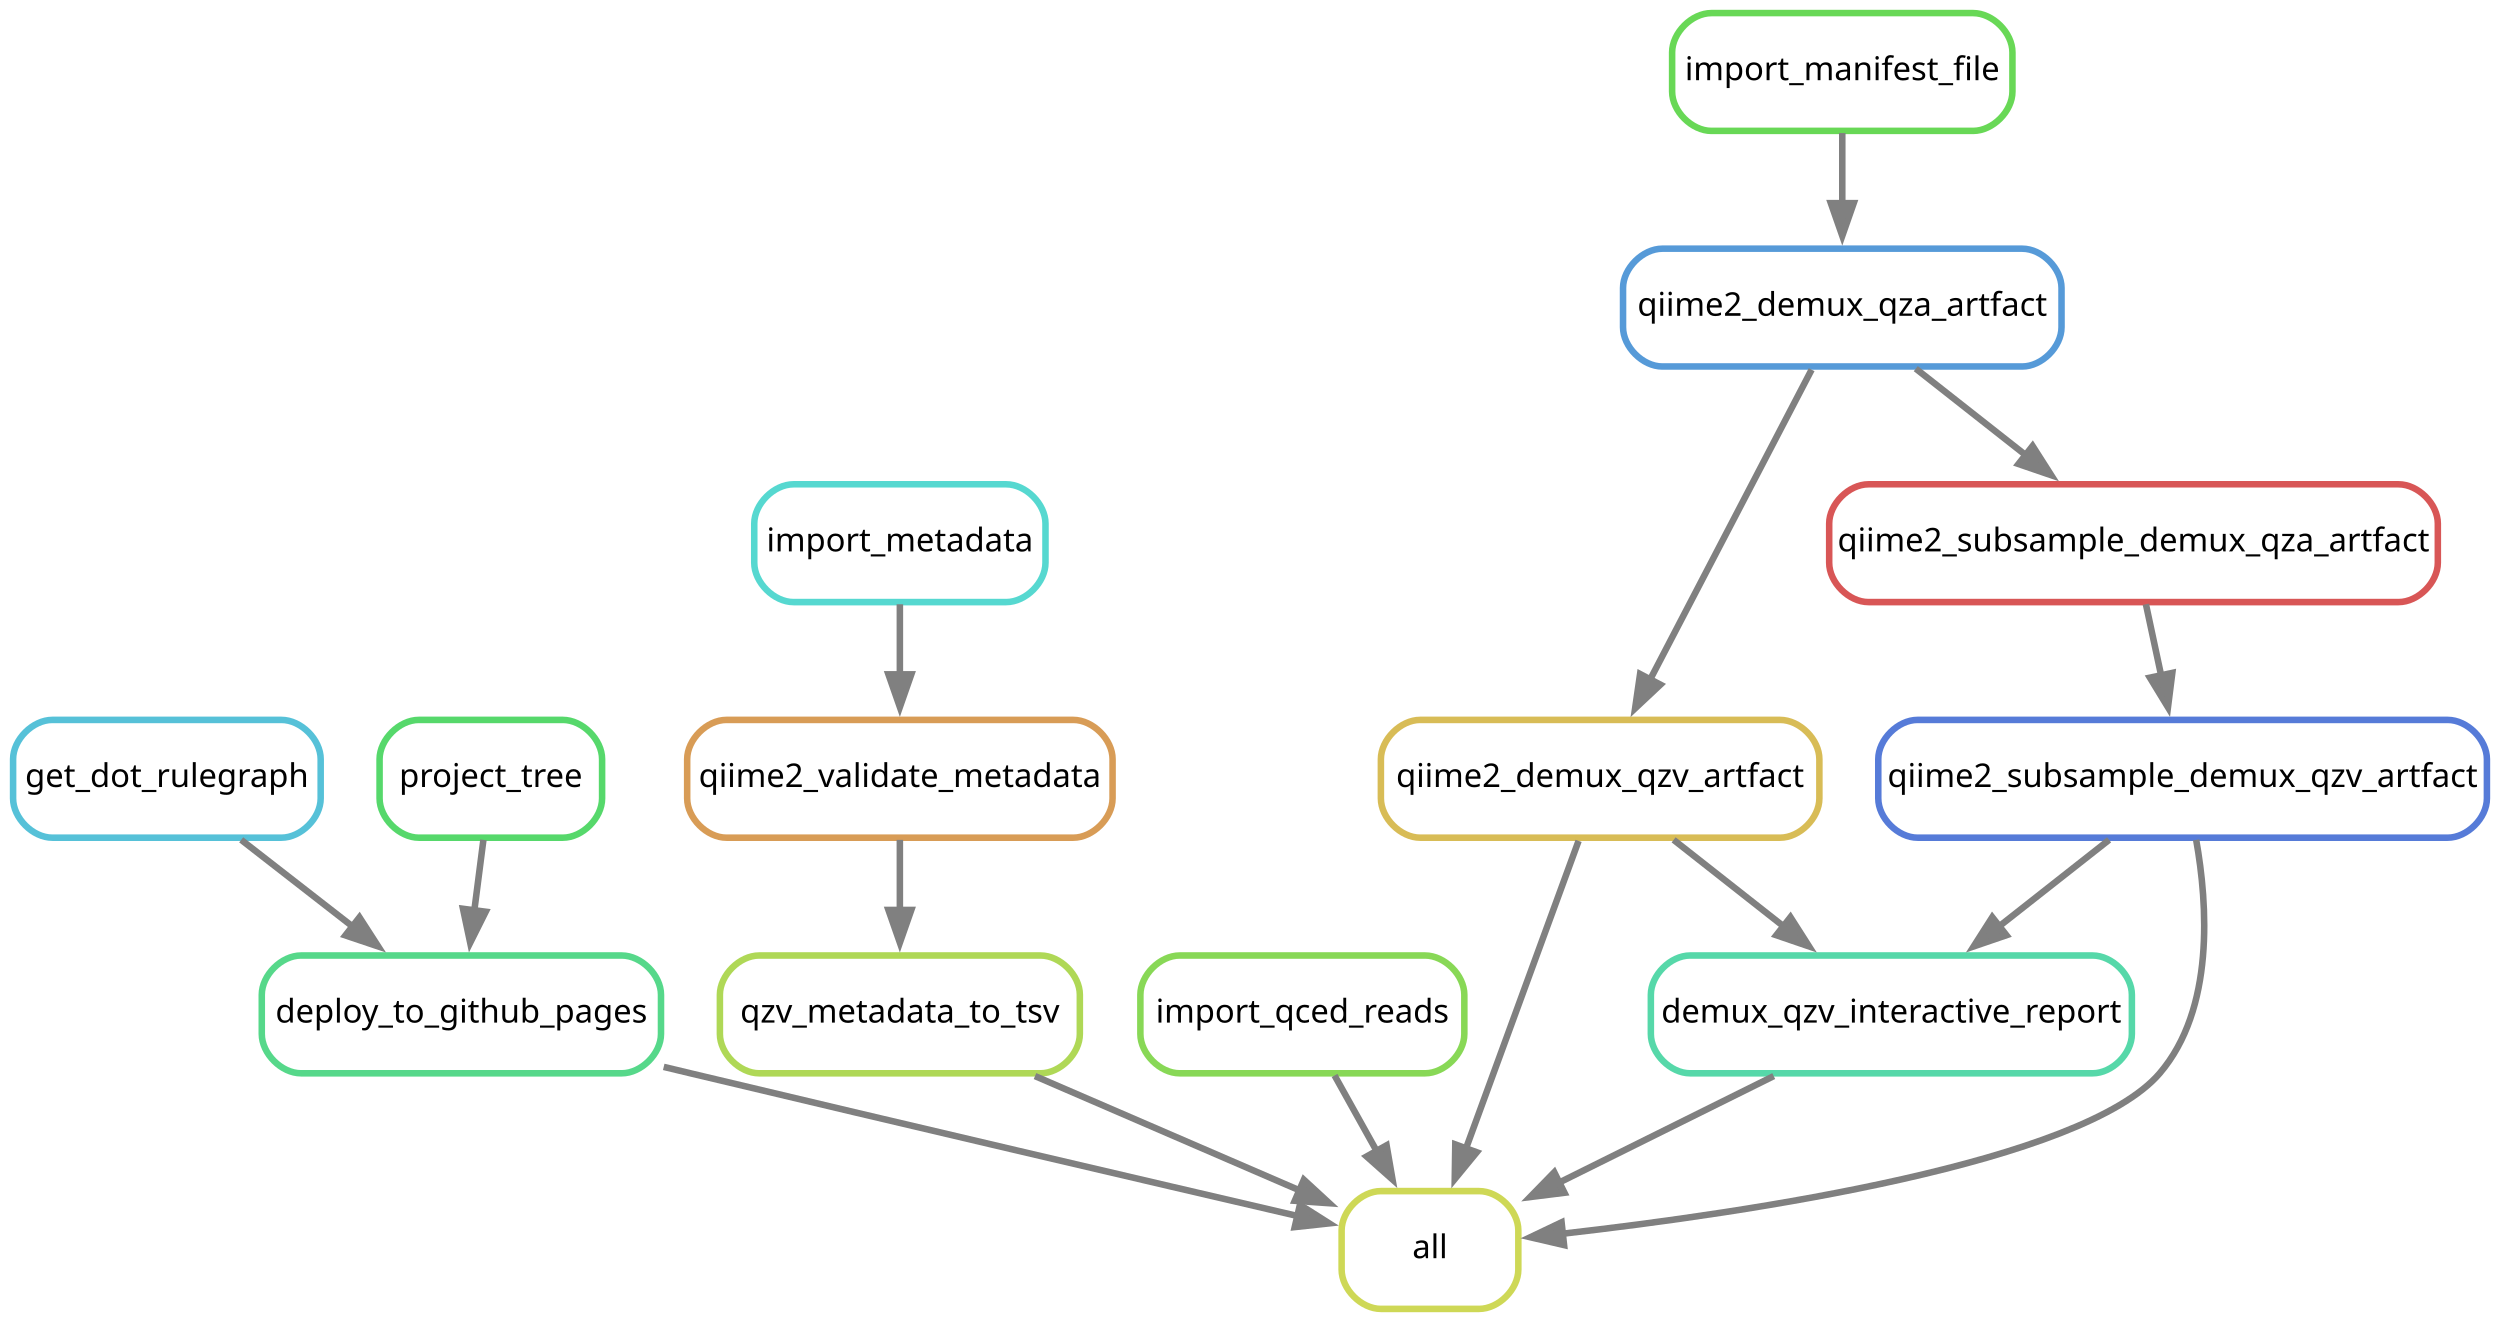
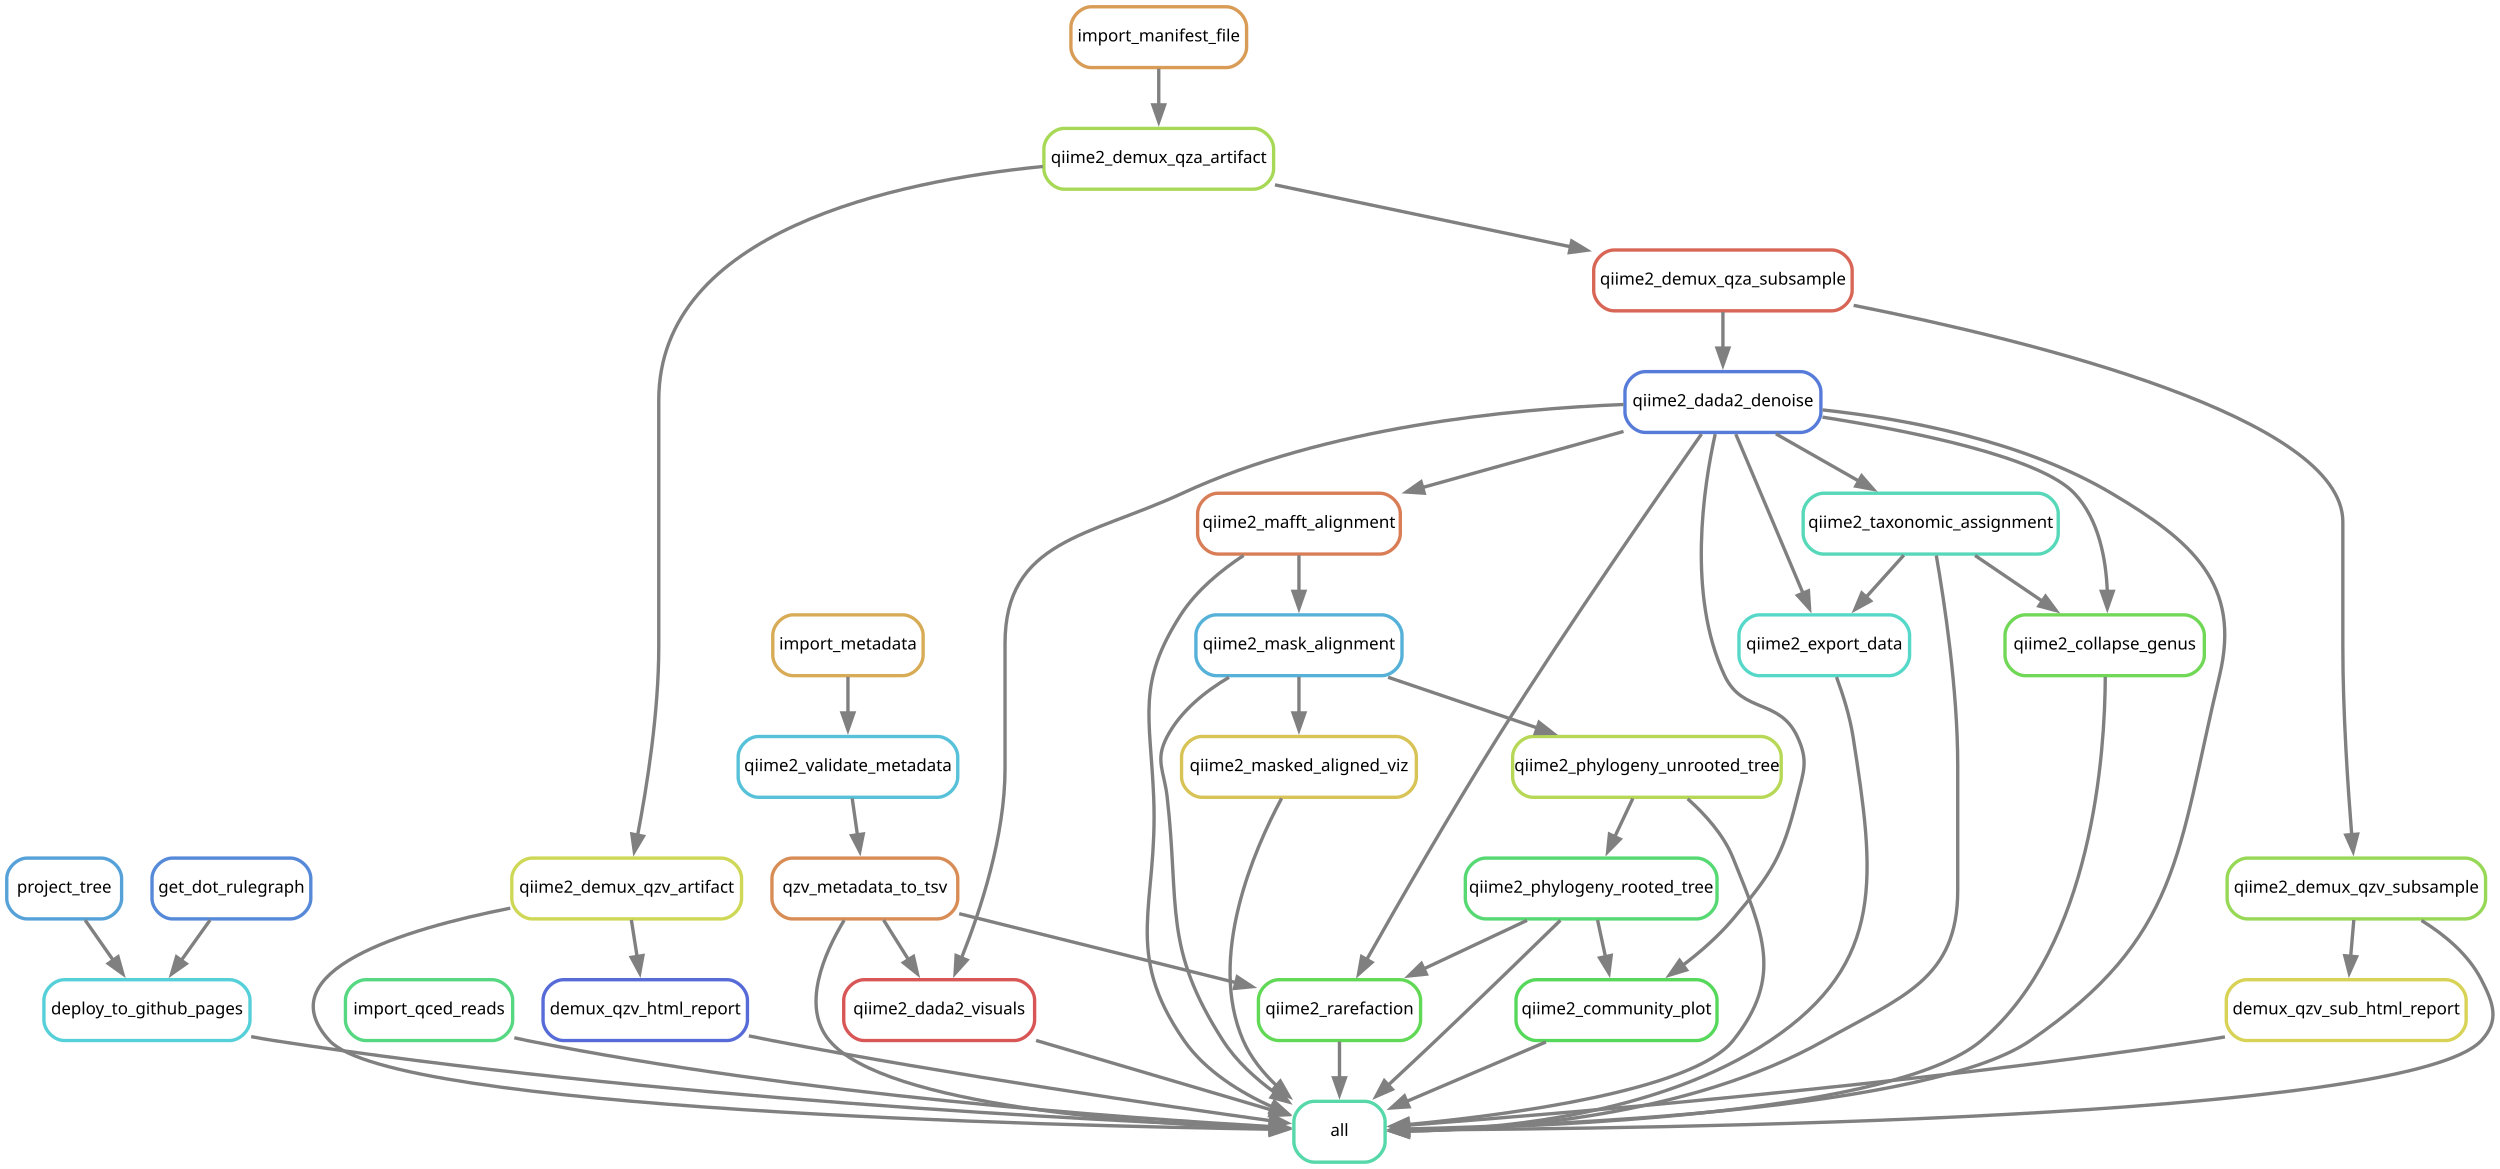
- <svg xmlns="http://www.w3.org/2000/svg" width="764pt" height="404pt" viewBox="0.00 0.00 764.00 404.00">
-   <g id="graph0" class="graph" transform="scale(1 1) rotate(0) translate(4 400)">
-     <polygon fill="white" stroke="none" points="-4,4 -4,-400 760,-400 760,4 -4,4" />
+ <svg xmlns="http://www.w3.org/2000/svg" width="1480pt" height="692pt" viewBox="0.00 0.00 1480.04 692.00">
+   <g id="graph0" class="graph" transform="scale(1 1) rotate(0) translate(4 688)">
+     <polygon fill="white" stroke="none" points="-4,4 -4,-688 1476.04,-688 1476.04,4 -4,4" />
    <g id="node1" class="node">
-       <path fill="none" stroke="#ced856" stroke-width="2" d="M448,-36C448,-36 418,-36 418,-36 412,-36 406,-30 406,-24 406,-24 406,-12 406,-12 406,-6 412,0 418,0 418,0 448,0 448,0 454,0 460,-6 460,-12 460,-12 460,-24 460,-24 460,-30 454,-36 448,-36" />
-       <text text-anchor="middle" x="433" y="-15.5" font-family="sans" font-size="10.00">all</text>
+       <path fill="none" stroke="#56d8a9" stroke-width="2" d="M804,-36C804,-36 774,-36 774,-36 768,-36 762,-30 762,-24 762,-24 762,-12 762,-12 762,-6 768,0 774,0 774,0 804,0 804,0 810,0 816,-6 816,-12 816,-12 816,-24 816,-24 816,-30 810,-36 804,-36" />
+       <text text-anchor="middle" x="789" y="-15.5" font-family="sans" font-size="10.00">all</text>
    </g>
    <g id="node2" class="node">
-       <path fill="none" stroke="#56d88a" stroke-width="2" d="M186,-108C186,-108 88,-108 88,-108 82,-108 76,-102 76,-96 76,-96 76,-84 76,-84 76,-78 82,-72 88,-72 88,-72 186,-72 186,-72 192,-72 198,-78 198,-84 198,-84 198,-96 198,-96 198,-102 192,-108 186,-108" />
-       <text text-anchor="middle" x="137" y="-87.5" font-family="sans" font-size="10.00">deploy_to_github_pages</text>
+       <path fill="none" stroke="#56d0d8" stroke-width="2" d="M132,-108C132,-108 34,-108 34,-108 28,-108 22,-102 22,-96 22,-96 22,-84 22,-84 22,-78 28,-72 34,-72 34,-72 132,-72 132,-72 138,-72 144,-78 144,-84 144,-84 144,-96 144,-96 144,-102 138,-108 132,-108" />
+       <text text-anchor="middle" x="83" y="-87.5" font-family="sans" font-size="10.00">deploy_to_github_pages</text>
+     </g>
+     <g id="edge14" class="edge">
+       <path fill="none" stroke="grey" stroke-width="2" d="M144.67,-74.31C149.17,-73.45 153.65,-72.67 158,-72 379.24,-37.8 647.78,-24.47 748.37,-20.45" />
+       <polygon fill="grey" stroke="grey" stroke-width="2" points="748.28,-23.96 758.13,-20.07 748.01,-16.96 748.28,-23.96" />
+     </g>
+     <g id="node3" class="node">
+       <path fill="none" stroke="#568ad8" stroke-width="2" d="M168,-180C168,-180 98,-180 98,-180 92,-180 86,-174 86,-168 86,-168 86,-156 86,-156 86,-150 92,-144 98,-144 98,-144 168,-144 168,-144 174,-144 180,-150 180,-156 180,-156 180,-168 180,-168 180,-174 174,-180 168,-180" />
+       <text text-anchor="middle" x="133" y="-159.5" font-family="sans" font-size="10.00">get_dot_rulegraph</text>
+     </g>
+     <g id="edge20" class="edge">
+       <path fill="none" stroke="grey" stroke-width="2" d="M120.38,-143.34C115.21,-136.1 109.09,-127.53 103.32,-119.45" />
+       <polygon fill="grey" stroke="grey" stroke-width="2" points="106.21,-117.47 97.55,-111.37 100.51,-121.54 106.21,-117.47" />
+     </g>
+     <g id="node4" class="node">
+       <path fill="none" stroke="#56a2d8" stroke-width="2" d="M56,-180C56,-180 12,-180 12,-180 6,-180 0,-174 0,-168 0,-168 0,-156 0,-156 0,-150 6,-144 12,-144 12,-144 56,-144 56,-144 62,-144 68,-150 68,-156 68,-156 68,-168 68,-168 68,-174 62,-180 56,-180" />
+       <text text-anchor="middle" x="34" y="-159.5" font-family="sans" font-size="10.00">project_tree</text>
+     </g>
+     <g id="edge21" class="edge">
+       <path fill="none" stroke="grey" stroke-width="2" d="M46.36,-143.34C51.43,-136.1 57.43,-127.53 63.08,-119.45" />
+       <polygon fill="grey" stroke="grey" stroke-width="2" points="65.87,-121.58 68.73,-111.38 60.13,-117.57 65.87,-121.58" />
+     </g>
+     <g id="node5" class="node">
+       <path fill="none" stroke="#d88d56" stroke-width="2" d="M551,-180C551,-180 465,-180 465,-180 459,-180 453,-174 453,-168 453,-168 453,-156 453,-156 453,-150 459,-144 465,-144 465,-144 551,-144 551,-144 557,-144 563,-150 563,-156 563,-156 563,-168 563,-168 563,-174 557,-180 551,-180" />
+       <text text-anchor="middle" x="508" y="-159.5" font-family="sans" font-size="10.00">qzv_metadata_to_tsv</text>
    </g>
    <g id="edge3" class="edge">
-       <path fill="none" stroke="grey" stroke-width="2" d="M198.83,-73.96C201.59,-73.29 204.32,-72.64 207,-72 271.93,-56.5 347.46,-38.87 392.68,-28.35" />
-       <polygon fill="grey" stroke="grey" stroke-width="2" points="393.25,-31.81 402.2,-26.14 391.67,-25 393.25,-31.81" />
-     </g>
-     <g id="node3" class="node">
-       <path fill="none" stroke="#56c1d8" stroke-width="2" d="M82,-180C82,-180 12,-180 12,-180 6,-180 0,-174 0,-168 0,-168 0,-156 0,-156 0,-150 6,-144 12,-144 12,-144 82,-144 82,-144 88,-144 94,-150 94,-156 94,-156 94,-168 94,-168 94,-174 88,-180 82,-180" />
-       <text text-anchor="middle" x="47" y="-159.5" font-family="sans" font-size="10.00">get_dot_rulegraph</text>
+       <path fill="none" stroke="grey" stroke-width="2" d="M495.75,-143.22C483.91,-123.61 470.05,-92.18 487,-72 519.87,-32.86 673.38,-22.62 748.03,-19.94" />
+       <polygon fill="grey" stroke="grey" stroke-width="2" points="748.09,-23.44 757.98,-19.62 747.87,-16.45 748.09,-23.44" />
+     </g>
+     <g id="node17" class="node">
+       <path fill="none" stroke="#d85656" stroke-width="2" d="M596.5,-108C596.5,-108 507.5,-108 507.5,-108 501.5,-108 495.5,-102 495.5,-96 495.5,-96 495.5,-84 495.5,-84 495.5,-78 501.5,-72 507.5,-72 507.5,-72 596.5,-72 596.5,-72 602.5,-72 608.5,-78 608.5,-84 608.5,-84 608.5,-96 608.5,-96 608.5,-102 602.5,-108 596.5,-108" />
+       <text text-anchor="middle" x="552" y="-87.5" font-family="sans" font-size="10.00">qiime2_dada2_visuals</text>
+     </g>
+     <g id="edge31" class="edge">
+       <path fill="none" stroke="grey" stroke-width="2" d="M519.1,-143.34C523.6,-136.18 528.91,-127.73 533.94,-119.73" />
+       <polygon fill="grey" stroke="grey" stroke-width="2" points="536.78,-121.79 539.14,-111.46 530.85,-118.07 536.78,-121.79" />
+     </g>
+     <g id="node27" class="node">
+       <path fill="none" stroke="#61d856" stroke-width="2" d="M825,-108C825,-108 753,-108 753,-108 747,-108 741,-102 741,-96 741,-96 741,-84 741,-84 741,-78 747,-72 753,-72 753,-72 825,-72 825,-72 831,-72 837,-78 837,-84 837,-84 837,-96 837,-96 837,-102 831,-108 825,-108" />
+       <text text-anchor="middle" x="789" y="-87.5" font-family="sans" font-size="10.00">qiime2_rarefaction</text>
+     </g>
+     <g id="edge45" class="edge">
+       <path fill="none" stroke="grey" stroke-width="2" d="M563.85,-147.09C611.16,-135.3 678.89,-118.43 727.69,-106.27" />
+       <polygon fill="grey" stroke="grey" stroke-width="2" points="728.49,-109.68 737.35,-103.87 726.8,-102.89 728.49,-109.68" />
+     </g>
+     <g id="node6" class="node">
+       <path fill="none" stroke="#56c1d8" stroke-width="2" d="M551,-252C551,-252 445,-252 445,-252 439,-252 433,-246 433,-240 433,-240 433,-228 433,-228 433,-222 439,-216 445,-216 445,-216 551,-216 551,-216 557,-216 563,-222 563,-228 563,-228 563,-240 563,-240 563,-246 557,-252 551,-252" />
+       <text text-anchor="middle" x="498" y="-231.5" font-family="sans" font-size="10.00">qiime2_validate_metadata</text>
+     </g>
+     <g id="edge22" class="edge">
+       <path fill="none" stroke="grey" stroke-width="2" d="M500.52,-215.34C501.46,-208.75 502.56,-201.08 503.62,-193.67" />
+       <polygon fill="grey" stroke="grey" stroke-width="2" points="507.07,-194.29 505.01,-183.9 500.14,-193.3 507.07,-194.29" />
+     </g>
+     <g id="node7" class="node">
+       <path fill="none" stroke="#d8ac56" stroke-width="2" d="M530.5,-324C530.5,-324 465.5,-324 465.5,-324 459.5,-324 453.5,-318 453.5,-312 453.5,-312 453.5,-300 453.5,-300 453.5,-294 459.5,-288 465.5,-288 465.5,-288 530.5,-288 530.5,-288 536.5,-288 542.5,-294 542.5,-300 542.5,-300 542.5,-312 542.5,-312 542.5,-318 536.5,-324 530.5,-324" />
+       <text text-anchor="middle" x="498" y="-303.5" font-family="sans" font-size="10.00">import_metadata</text>
+     </g>
+     <g id="edge23" class="edge">
+       <path fill="none" stroke="grey" stroke-width="2" d="M498,-287.34C498,-280.75 498,-273.08 498,-265.67" />
+       <polygon fill="grey" stroke="grey" stroke-width="2" points="501.5,-265.93 498,-255.93 494.5,-265.93 501.5,-265.93" />
+     </g>
+     <g id="node8" class="node">
+       <path fill="none" stroke="#56d882" stroke-width="2" d="M287.5,-108C287.5,-108 212.5,-108 212.5,-108 206.5,-108 200.5,-102 200.5,-96 200.5,-96 200.5,-84 200.5,-84 200.5,-78 206.5,-72 212.5,-72 212.5,-72 287.5,-72 287.5,-72 293.5,-72 299.5,-78 299.5,-84 299.5,-84 299.5,-96 299.5,-96 299.5,-102 293.5,-108 287.5,-108" />
+       <text text-anchor="middle" x="250" y="-87.5" font-family="sans" font-size="10.00">import_qced_reads</text>
+     </g>
+     <g id="edge13" class="edge">
+       <path fill="none" stroke="grey" stroke-width="2" d="M300.48,-73.64C303.01,-73.04 305.53,-72.49 308,-72 469.14,-39.77 664.86,-25.85 748.23,-21.08" />
+       <polygon fill="grey" stroke="grey" stroke-width="2" points="748.27,-24.58 758.06,-20.53 747.88,-17.59 748.27,-24.58" />
+     </g>
+     <g id="node9" class="node">
+       <path fill="none" stroke="#ced856" stroke-width="2" d="M423,-180C423,-180 311,-180 311,-180 305,-180 299,-174 299,-168 299,-168 299,-156 299,-156 299,-150 305,-144 311,-144 311,-144 423,-144 423,-144 429,-144 435,-150 435,-156 435,-156 435,-168 435,-168 435,-174 429,-180 423,-180" />
+       <text text-anchor="middle" x="367" y="-159.5" font-family="sans" font-size="10.00">qiime2_demux_qzv_artifact</text>
+     </g>
+     <g id="edge6" class="edge">
+       <path fill="none" stroke="grey" stroke-width="2" d="M298.09,-150.36C233.98,-137.69 153.55,-112.92 191,-72 228.56,-30.97 619.29,-21.51 748.08,-19.5" />
+       <polygon fill="grey" stroke="grey" stroke-width="2" points="748.11,-23 758.06,-19.36 748.01,-16.01 748.11,-23" />
+     </g>
+     <g id="node12" class="node">
+       <path fill="none" stroke="#566bd8" stroke-width="2" d="M426.5,-108C426.5,-108 329.5,-108 329.5,-108 323.5,-108 317.5,-102 317.5,-96 317.5,-96 317.5,-84 317.5,-84 317.5,-78 323.5,-72 329.5,-72 329.5,-72 426.5,-72 426.5,-72 432.5,-72 438.5,-78 438.5,-84 438.5,-84 438.5,-96 438.5,-96 438.5,-102 432.5,-108 426.5,-108" />
+       <text text-anchor="middle" x="378" y="-87.5" font-family="sans" font-size="10.00">demux_qzv_html_report</text>
+     </g>
+     <g id="edge26" class="edge">
+       <path fill="none" stroke="grey" stroke-width="2" d="M369.78,-143.34C370.81,-136.75 372.02,-129.08 373.18,-121.67" />
+       <polygon fill="grey" stroke="grey" stroke-width="2" points="376.62,-122.31 374.72,-111.89 369.71,-121.23 376.62,-122.31" />
+     </g>
+     <g id="node10" class="node">
+       <path fill="none" stroke="#a7d856" stroke-width="2" d="M738,-612C738,-612 626,-612 626,-612 620,-612 614,-606 614,-600 614,-600 614,-588 614,-588 614,-582 620,-576 626,-576 626,-576 738,-576 738,-576 744,-576 750,-582 750,-588 750,-588 750,-600 750,-600 750,-606 744,-612 738,-612" />
+       <text text-anchor="middle" x="682" y="-591.5" font-family="sans" font-size="10.00">qiime2_demux_qza_artifact</text>
+     </g>
+     <g id="edge24" class="edge">
+       <path fill="none" stroke="grey" stroke-width="2" d="M613.35,-589.45C525.91,-580.81 386,-551.31 386,-451 386,-451 386,-451 386,-305 386,-266.31 378.99,-222.21 373.48,-193.56" />
+       <polygon fill="grey" stroke="grey" stroke-width="2" points="376.92,-192.92 371.53,-183.8 370.06,-194.29 376.92,-192.92" />
+     </g>
+     <g id="node14" class="node">
+       <path fill="none" stroke="#d86656" stroke-width="2" d="M1080.5,-540C1080.5,-540 951.5,-540 951.5,-540 945.5,-540 939.5,-534 939.5,-528 939.5,-528 939.5,-516 939.5,-516 939.5,-510 945.5,-504 951.5,-504 951.5,-504 1080.5,-504 1080.5,-504 1086.5,-504 1092.5,-510 1092.5,-516 1092.5,-516 1092.5,-528 1092.5,-528 1092.5,-534 1086.5,-540 1080.5,-540" />
+       <text text-anchor="middle" x="1016" y="-519.5" font-family="sans" font-size="10.00">qiime2_demux_qza_subsample</text>
+     </g>
+     <g id="edge28" class="edge">
+       <path fill="none" stroke="grey" stroke-width="2" d="M750.8,-578.58C801.47,-567.96 870.84,-553.42 925.93,-541.88" />
+       <polygon fill="grey" stroke="grey" stroke-width="2" points="926.49,-545.33 935.56,-539.86 925.06,-538.48 926.49,-545.33" />
+     </g>
+     <g id="node11" class="node">
+       <path fill="none" stroke="#d89c56" stroke-width="2" d="M722,-684C722,-684 642,-684 642,-684 636,-684 630,-678 630,-672 630,-672 630,-660 630,-660 630,-654 636,-648 642,-648 642,-648 722,-648 722,-648 728,-648 734,-654 734,-660 734,-660 734,-672 734,-672 734,-678 728,-684 722,-684" />
+       <text text-anchor="middle" x="682" y="-663.5" font-family="sans" font-size="10.00">import_manifest_file</text>
+     </g>
+     <g id="edge25" class="edge">
+       <path fill="none" stroke="grey" stroke-width="2" d="M682,-647.34C682,-640.75 682,-633.08 682,-625.67" />
+       <polygon fill="grey" stroke="grey" stroke-width="2" points="685.5,-625.93 682,-615.93 678.5,-625.93 685.5,-625.93" />
+     </g>
+     <g id="edge19" class="edge">
+       <path fill="none" stroke="grey" stroke-width="2" d="M439.33,-74.75C443.95,-73.78 448.54,-72.86 453,-72 559.12,-51.63 685.2,-33.3 748.49,-24.5" />
+       <polygon fill="grey" stroke="grey" stroke-width="2" points="748.59,-28.02 758.01,-23.19 747.63,-21.09 748.59,-28.02" />
+     </g>
+     <g id="node13" class="node">
+       <path fill="none" stroke="#97d856" stroke-width="2" d="M1455.5,-180C1455.5,-180 1326.5,-180 1326.5,-180 1320.5,-180 1314.5,-174 1314.5,-168 1314.5,-168 1314.5,-156 1314.5,-156 1314.5,-150 1320.5,-144 1326.5,-144 1326.5,-144 1455.5,-144 1455.5,-144 1461.5,-144 1467.5,-150 1467.5,-156 1467.5,-156 1467.5,-168 1467.5,-168 1467.5,-174 1461.5,-180 1455.5,-180" />
+       <text text-anchor="middle" x="1391" y="-159.5" font-family="sans" font-size="10.00">qiime2_demux_qzv_subsample</text>
    </g>
    <g id="edge8" class="edge">
-       <path fill="none" stroke="grey" stroke-width="2" d="M69.71,-143.34C80.08,-135.27 92.55,-125.57 103.93,-116.72" />
-       <polygon fill="grey" stroke="grey" stroke-width="2" points="105.85,-119.66 111.59,-110.76 101.55,-114.14 105.85,-119.66" />
-     </g>
-     <g id="node4" class="node">
-       <path fill="none" stroke="#56d86b" stroke-width="2" d="M168,-180C168,-180 124,-180 124,-180 118,-180 112,-174 112,-168 112,-168 112,-156 112,-156 112,-150 118,-144 124,-144 124,-144 168,-144 168,-144 174,-144 180,-150 180,-156 180,-156 180,-168 180,-168 180,-174 174,-180 168,-180" />
-       <text text-anchor="middle" x="146" y="-159.5" font-family="sans" font-size="10.00">project_tree</text>
+       <path fill="none" stroke="grey" stroke-width="2" d="M1429.56,-143.08C1443.34,-134.55 1457.34,-122.9 1465,-108 1472.31,-93.77 1475.86,-83.75 1465,-72 1421.78,-25.26 969.02,-19.67 829.62,-19.06" />
+       <polygon fill="grey" stroke="grey" stroke-width="2" points="829.8,-15.56 819.79,-19.02 829.77,-22.56 829.8,-15.56" />
+     </g>
+     <g id="node15" class="node">
+       <path fill="none" stroke="#d8d356" stroke-width="2" d="M1444,-108C1444,-108 1326,-108 1326,-108 1320,-108 1314,-102 1314,-96 1314,-96 1314,-84 1314,-84 1314,-78 1320,-72 1326,-72 1326,-72 1444,-72 1444,-72 1450,-72 1456,-78 1456,-84 1456,-84 1456,-96 1456,-96 1456,-102 1450,-108 1444,-108" />
+       <text text-anchor="middle" x="1385" y="-87.5" font-family="sans" font-size="10.00">demux_qzv_sub_html_report</text>
+     </g>
+     <g id="edge29" class="edge">
+       <path fill="none" stroke="grey" stroke-width="2" d="M1389.49,-143.34C1388.92,-136.75 1388.26,-129.08 1387.63,-121.67" />
+       <polygon fill="grey" stroke="grey" stroke-width="2" points="1391.13,-121.58 1386.79,-111.92 1384.16,-122.18 1391.13,-121.58" />
+     </g>
+     <g id="edge27" class="edge">
+       <path fill="none" stroke="grey" stroke-width="2" d="M1093.38,-507.23C1201.06,-485.84 1383,-440.57 1383,-379 1383,-379 1383,-379 1383,-305 1383,-266.59 1385.95,-222.43 1388.27,-193.69" />
+       <polygon fill="grey" stroke="grey" stroke-width="2" points="1391.74,-194.19 1389.09,-183.93 1384.77,-193.6 1391.74,-194.19" />
+     </g>
+     <g id="node16" class="node">
+       <path fill="none" stroke="#567bd8" stroke-width="2" d="M1062,-468C1062,-468 970,-468 970,-468 964,-468 958,-462 958,-456 958,-456 958,-444 958,-444 958,-438 964,-432 970,-432 970,-432 1062,-432 1062,-432 1068,-432 1074,-438 1074,-444 1074,-444 1074,-456 1074,-456 1074,-462 1068,-468 1062,-468" />
+       <text text-anchor="middle" x="1016" y="-447.5" font-family="sans" font-size="10.00">qiime2_dada2_denoise</text>
+     </g>
+     <g id="edge30" class="edge">
+       <path fill="none" stroke="grey" stroke-width="2" d="M1016,-503.34C1016,-496.75 1016,-489.08 1016,-481.67" />
+       <polygon fill="grey" stroke="grey" stroke-width="2" points="1019.5,-481.93 1016,-471.93 1012.5,-481.93 1019.5,-481.93" />
+     </g>
+     <g id="edge5" class="edge">
+       <path fill="none" stroke="grey" stroke-width="2" d="M1313.2,-74.15C1308.74,-73.38 1304.32,-72.65 1300,-72 1125.89,-45.62 916.39,-28.41 829.65,-21.91" />
+       <polygon fill="grey" stroke="grey" stroke-width="2" points="830.06,-18.43 819.83,-21.18 829.55,-25.41 830.06,-18.43" />
+     </g>
+     <g id="edge18" class="edge">
+       <path fill="none" stroke="grey" stroke-width="2" d="M1074.94,-445.34C1123.72,-440.08 1193.31,-427.25 1246,-396 1293.99,-367.54 1322.97,-342.27 1310,-288 1284.86,-182.82 1287.15,-133.2 1198,-72 1138.77,-31.34 921.1,-21.86 829.76,-19.66" />
+       <polygon fill="grey" stroke="grey" stroke-width="2" points="830.09,-16.17 820.01,-19.45 829.94,-23.16 830.09,-16.17" />
+     </g>
+     <g id="edge32" class="edge">
+       <path fill="none" stroke="grey" stroke-width="2" d="M957.21,-448.54C890.85,-445.96 781.08,-435.39 696,-396 640.49,-370.3 591,-368.18 591,-307 591,-307 591,-307 591,-233 591,-193.09 576.5,-149.06 565.18,-120.77" />
+       <polygon fill="grey" stroke="grey" stroke-width="2" points="568.5,-119.63 561.43,-111.74 562.04,-122.32 568.5,-119.63" />
+     </g>
+     <g id="node18" class="node">
+       <path fill="none" stroke="#d87d56" stroke-width="2" d="M813,-396C813,-396 717,-396 717,-396 711,-396 705,-390 705,-384 705,-384 705,-372 705,-372 705,-366 711,-360 717,-360 717,-360 813,-360 813,-360 819,-360 825,-366 825,-372 825,-372 825,-384 825,-384 825,-390 819,-396 813,-396" />
+       <text text-anchor="middle" x="765" y="-375.5" font-family="sans" font-size="10.00">qiime2_mafft_alignment</text>
+     </g>
+     <g id="edge33" class="edge">
+       <path fill="none" stroke="grey" stroke-width="2" d="M957.15,-432.59C921.61,-422.68 876.03,-409.96 838.18,-399.41" />
+       <polygon fill="grey" stroke="grey" stroke-width="2" points="839.15,-396.05 828.58,-396.73 837.27,-402.79 839.15,-396.05" />
+     </g>
+     <g id="node23" class="node">
+       <path fill="none" stroke="#56d8b9" stroke-width="2" d="M1202.5,-396C1202.5,-396 1075.5,-396 1075.5,-396 1069.5,-396 1063.5,-390 1063.5,-384 1063.5,-384 1063.5,-372 1063.5,-372 1063.5,-366 1069.5,-360 1075.5,-360 1075.5,-360 1202.5,-360 1202.5,-360 1208.5,-360 1214.5,-366 1214.5,-372 1214.5,-372 1214.5,-384 1214.5,-384 1214.5,-390 1208.5,-396 1202.5,-396" />
+       <text text-anchor="middle" x="1139" y="-375.5" font-family="sans" font-size="10.00">qiime2_taxonomic_assignment</text>
+     </g>
+     <g id="edge38" class="edge">
+       <path fill="none" stroke="grey" stroke-width="2" d="M1047.36,-431.15C1062.25,-422.68 1080.27,-412.42 1096.38,-403.25" />
+       <polygon fill="grey" stroke="grey" stroke-width="2" points="1098.11,-406.3 1105.07,-398.31 1094.65,-400.21 1098.11,-406.3" />
+     </g>
+     <g id="node24" class="node">
+       <path fill="none" stroke="#56d8c9" stroke-width="2" d="M1114.5,-324C1114.5,-324 1037.5,-324 1037.5,-324 1031.5,-324 1025.5,-318 1025.5,-312 1025.5,-312 1025.5,-300 1025.5,-300 1025.5,-294 1031.5,-288 1037.5,-288 1037.5,-288 1114.5,-288 1114.5,-288 1120.5,-288 1126.5,-294 1126.5,-300 1126.5,-300 1126.5,-312 1126.5,-312 1126.5,-318 1120.5,-324 1114.5,-324" />
+       <text text-anchor="middle" x="1076" y="-303.5" font-family="sans" font-size="10.00">qiime2_export_data</text>
+     </g>
+     <g id="edge39" class="edge">
+       <path fill="none" stroke="grey" stroke-width="2" d="M1023.6,-431.02C1033.65,-407.22 1051.5,-364.97 1063.54,-336.48" />
+       <polygon fill="grey" stroke="grey" stroke-width="2" points="1066.62,-338.2 1067.28,-327.63 1060.17,-335.48 1066.62,-338.2" />
+     </g>
+     <g id="node25" class="node">
+       <path fill="none" stroke="#56d85b" stroke-width="2" d="M1000.5,-108C1000.5,-108 905.5,-108 905.5,-108 899.5,-108 893.5,-102 893.5,-96 893.5,-96 893.5,-84 893.5,-84 893.5,-78 899.5,-72 905.5,-72 905.5,-72 1000.5,-72 1000.5,-72 1006.5,-72 1012.5,-78 1012.5,-84 1012.5,-84 1012.5,-96 1012.5,-96 1012.5,-102 1006.5,-108 1000.5,-108" />
+       <text text-anchor="middle" x="953" y="-87.5" font-family="sans" font-size="10.00">qiime2_community_plot</text>
+     </g>
+     <g id="edge41" class="edge">
+       <path fill="none" stroke="grey" stroke-width="2" d="M1011.44,-431.02C1004.57,-400.09 994.62,-335.54 1017,-288 1027.62,-265.45 1049.45,-274.58 1060,-252 1066.77,-237.5 1063.85,-231.53 1060,-216 1051.3,-180.88 1045.33,-171.66 1022,-144 1013.45,-133.87 1002.66,-124.46 992.16,-116.46" />
+       <polygon fill="grey" stroke="grey" stroke-width="2" points="994.45,-113.8 984.31,-110.74 990.33,-119.46 994.45,-113.8" />
+     </g>
+     <g id="node26" class="node">
+       <path fill="none" stroke="#70d856" stroke-width="2" d="M1289,-324C1289,-324 1195,-324 1195,-324 1189,-324 1183,-318 1183,-312 1183,-312 1183,-300 1183,-300 1183,-294 1189,-288 1195,-288 1195,-288 1289,-288 1289,-288 1295,-288 1301,-294 1301,-300 1301,-300 1301,-312 1301,-312 1301,-318 1295,-324 1289,-324" />
+       <text text-anchor="middle" x="1242" y="-303.5" font-family="sans" font-size="10.00">qiime2_collapse_genus</text>
+     </g>
+     <g id="edge43" class="edge">
+       <path fill="none" stroke="grey" stroke-width="2" d="M1074.93,-441.06C1129,-432.57 1203.68,-417.36 1224,-396 1238.6,-380.65 1242.83,-356.89 1243.56,-337.78" />
+       <polygon fill="grey" stroke="grey" stroke-width="2" points="1247.06,-337.9 1243.56,-327.9 1240.06,-337.9 1247.06,-337.9" />
+     </g>
+     <g id="edge46" class="edge">
+       <path fill="none" stroke="grey" stroke-width="2" d="M1003.31,-431.06C979.17,-396.76 925.27,-319.26 883,-252 854.44,-206.56 823.44,-152.44 805.14,-119.95" />
+       <polygon fill="grey" stroke="grey" stroke-width="2" points="808.21,-118.26 800.27,-111.26 802.11,-121.69 808.21,-118.26" />
+     </g>
+     <g id="edge1" class="edge">
+       <path fill="none" stroke="grey" stroke-width="2" d="M609.37,-72.05C652.48,-59.32 710.45,-42.2 748.73,-30.89" />
+       <polygon fill="grey" stroke="grey" stroke-width="2" points="749.65,-34.27 758.25,-28.08 747.66,-27.56 749.65,-34.27" />
+     </g>
+     <g id="edge2" class="edge">
+       <path fill="none" stroke="grey" stroke-width="2" d="M732.23,-359.19C718.77,-350.31 704.22,-338.37 695,-324 668.79,-283.17 676.98,-264.48 679,-216 681.68,-151.56 660.23,-124.99 697,-72 709.59,-53.86 730.53,-41.1 749.26,-32.64" />
+       <polygon fill="grey" stroke="grey" stroke-width="2" points="750.46,-35.94 758.34,-28.86 747.77,-29.48 750.46,-35.94" />
+     </g>
+     <g id="node19" class="node">
+       <path fill="none" stroke="#56b1d8" stroke-width="2" d="M814,-324C814,-324 716,-324 716,-324 710,-324 704,-318 704,-312 704,-312 704,-300 704,-300 704,-294 710,-288 716,-288 716,-288 814,-288 814,-288 820,-288 826,-294 826,-300 826,-300 826,-312 826,-312 826,-318 820,-324 814,-324" />
+       <text text-anchor="middle" x="765" y="-303.5" font-family="sans" font-size="10.00">qiime2_mask_alignment</text>
+     </g>
+     <g id="edge34" class="edge">
+       <path fill="none" stroke="grey" stroke-width="2" d="M765,-359.34C765,-352.75 765,-345.08 765,-337.67" />
+       <polygon fill="grey" stroke="grey" stroke-width="2" points="768.5,-337.93 765,-327.93 761.5,-337.93 768.5,-337.93" />
+     </g>
+     <g id="edge17" class="edge">
+       <path fill="none" stroke="grey" stroke-width="2" d="M723.59,-287.05C709.34,-278.62 694.97,-267.05 687,-252 679.51,-237.86 685.2,-231.9 687,-216 694.38,-150.76 684.54,-127.26 720,-72 727.73,-59.96 739.18,-49.57 750.55,-41.26" />
+       <polygon fill="grey" stroke="grey" stroke-width="2" points="752.5,-44.17 758.8,-35.65 748.56,-38.38 752.5,-44.17" />
+     </g>
+     <g id="node20" class="node">
+       <path fill="none" stroke="#d8c356" stroke-width="2" d="M822.5,-252C822.5,-252 707.5,-252 707.5,-252 701.5,-252 695.5,-246 695.5,-240 695.5,-240 695.5,-228 695.5,-228 695.5,-222 701.5,-216 707.5,-216 707.5,-216 822.5,-216 822.5,-216 828.5,-216 834.5,-222 834.5,-228 834.5,-228 834.5,-240 834.5,-240 834.5,-246 828.5,-252 822.5,-252" />
+       <text text-anchor="middle" x="765" y="-231.5" font-family="sans" font-size="10.00">qiime2_masked_aligned_viz</text>
+     </g>
+     <g id="edge35" class="edge">
+       <path fill="none" stroke="grey" stroke-width="2" d="M765,-287.34C765,-280.75 765,-273.08 765,-265.67" />
+       <polygon fill="grey" stroke="grey" stroke-width="2" points="768.5,-265.93 765,-255.93 761.5,-265.93 768.5,-265.93" />
+     </g>
+     <g id="node21" class="node">
+       <path fill="none" stroke="#b6d856" stroke-width="2" d="M1038.5,-252C1038.5,-252 903.5,-252 903.5,-252 897.5,-252 891.5,-246 891.5,-240 891.5,-240 891.5,-228 891.5,-228 891.5,-222 897.5,-216 903.5,-216 903.5,-216 1038.5,-216 1038.5,-216 1044.5,-216 1050.5,-222 1050.5,-228 1050.5,-228 1050.5,-240 1050.5,-240 1050.5,-246 1044.5,-252 1038.5,-252" />
+       <text text-anchor="middle" x="971" y="-231.5" font-family="sans" font-size="10.00">qiime2_phylogeny_unrooted_tree</text>
+     </g>
+     <g id="edge36" class="edge">
+       <path fill="none" stroke="grey" stroke-width="2" d="M817.78,-287.06C844.68,-277.93 877.62,-266.73 906.06,-257.07" />
+       <polygon fill="grey" stroke="grey" stroke-width="2" points="907.15,-260.39 915.49,-253.86 904.89,-253.77 907.15,-260.39" />
+     </g>
+     <g id="edge4" class="edge">
+       <path fill="none" stroke="grey" stroke-width="2" d="M754.72,-215.37C738.42,-184.95 710.58,-121.18 732,-72 736.42,-61.85 743.85,-52.77 751.91,-45.11" />
+       <polygon fill="grey" stroke="grey" stroke-width="2" points="753.96,-47.97 759.23,-38.78 749.38,-42.67 753.96,-47.97" />
    </g>
    <g id="edge7" class="edge">
-       <path fill="none" stroke="grey" stroke-width="2" d="M143.73,-143.34C142.88,-136.75 141.9,-129.08 140.94,-121.67" />
-       <polygon fill="grey" stroke="grey" stroke-width="2" points="144.43,-121.38 139.69,-111.9 137.49,-122.27 144.43,-121.38" />
-     </g>
-     <g id="node5" class="node">
-       <path fill="none" stroke="#afd856" stroke-width="2" d="M314,-108C314,-108 228,-108 228,-108 222,-108 216,-102 216,-96 216,-96 216,-84 216,-84 216,-78 222,-72 228,-72 228,-72 314,-72 314,-72 320,-72 326,-78 326,-84 326,-84 326,-96 326,-96 326,-102 320,-108 314,-108" />
-       <text text-anchor="middle" x="271" y="-87.5" font-family="sans" font-size="10.00">qzv_metadata_to_tsv</text>
-     </g>
-     <g id="edge2" class="edge">
-       <path fill="none" stroke="grey" stroke-width="2" d="M312.3,-71.15C337.16,-60.41 368.65,-46.81 393.23,-36.18" />
-       <polygon fill="grey" stroke="grey" stroke-width="2" points="394.46,-39.47 402.25,-32.29 391.68,-33.04 394.46,-39.47" />
-     </g>
-     <g id="node6" class="node">
-       <path fill="none" stroke="#d89c56" stroke-width="2" d="M324,-180C324,-180 218,-180 218,-180 212,-180 206,-174 206,-168 206,-168 206,-156 206,-156 206,-150 212,-144 218,-144 218,-144 324,-144 324,-144 330,-144 336,-150 336,-156 336,-156 336,-168 336,-168 336,-174 330,-180 324,-180" />
-       <text text-anchor="middle" x="271" y="-159.5" font-family="sans" font-size="10.00">qiime2_validate_metadata</text>
+       <path fill="none" stroke="grey" stroke-width="2" d="M995.11,-215.11C1005.47,-205.91 1016.46,-193.74 1022,-180 1039.94,-135.48 1051.94,-109.52 1022,-72 998.36,-42.38 889.81,-28.05 829.57,-22.26" />
+       <polygon fill="grey" stroke="grey" stroke-width="2" points="830.08,-18.8 819.8,-21.37 829.44,-25.77 830.08,-18.8" />
+     </g>
+     <g id="node22" class="node">
+       <path fill="none" stroke="#56d873" stroke-width="2" d="M1000.5,-180C1000.5,-180 875.5,-180 875.5,-180 869.5,-180 863.5,-174 863.5,-168 863.5,-168 863.5,-156 863.5,-156 863.5,-150 869.5,-144 875.5,-144 875.5,-144 1000.5,-144 1000.5,-144 1006.5,-144 1012.5,-150 1012.5,-156 1012.5,-156 1012.5,-168 1012.5,-168 1012.5,-174 1006.5,-180 1000.5,-180" />
+       <text text-anchor="middle" x="938" y="-159.5" font-family="sans" font-size="10.00">qiime2_phylogeny_rooted_tree</text>
+     </g>
+     <g id="edge37" class="edge">
+       <path fill="none" stroke="grey" stroke-width="2" d="M962.67,-215.34C959.41,-208.43 955.59,-200.31 951.93,-192.56" />
+       <polygon fill="grey" stroke="grey" stroke-width="2" points="955.16,-191.19 947.73,-183.64 948.83,-194.18 955.16,-191.19" />
+     </g>
+     <g id="edge12" class="edge">
+       <path fill="none" stroke="grey" stroke-width="2" d="M919.77,-143.16C901.29,-125.12 871.8,-96.47 846,-72 836.86,-63.33 826.81,-53.94 817.73,-45.51" />
+       <polygon fill="grey" stroke="grey" stroke-width="2" points="820.28,-43.1 810.57,-38.87 815.53,-48.24 820.28,-43.1" />
+     </g>
+     <g id="edge42" class="edge">
+       <path fill="none" stroke="grey" stroke-width="2" d="M941.79,-143.34C943.21,-136.67 944.88,-128.89 946.49,-121.39" />
+       <polygon fill="grey" stroke="grey" stroke-width="2" points="949.86,-122.37 948.53,-111.86 943.01,-120.91 949.86,-122.37" />
+     </g>
+     <g id="edge47" class="edge">
+       <path fill="none" stroke="grey" stroke-width="2" d="M900.02,-143.15C881.44,-134.43 858.83,-123.81 838.88,-114.43" />
+       <polygon fill="grey" stroke="grey" stroke-width="2" points="840.45,-111.31 829.91,-110.22 837.48,-117.64 840.45,-111.31" />
+     </g>
+     <g id="edge15" class="edge">
+       <path fill="none" stroke="grey" stroke-width="2" d="M1142.32,-359.14C1147,-332.3 1155,-279.9 1155,-235 1155,-235 1155,-235 1155,-161 1155,-108.11 1122.06,-97.99 1076,-72 996.95,-27.39 888,-19.26 829.7,-18.4" />
+       <polygon fill="grey" stroke="grey" stroke-width="2" points="829.75,-14.9 819.73,-18.34 829.7,-21.9 829.75,-14.9" />
+     </g>
+     <g id="edge40" class="edge">
+       <path fill="none" stroke="grey" stroke-width="2" d="M1123.1,-359.34C1116.29,-351.77 1108.18,-342.75 1100.62,-334.35" />
+       <polygon fill="grey" stroke="grey" stroke-width="2" points="1103.43,-332.24 1094.14,-327.15 1098.22,-336.93 1103.43,-332.24" />
+     </g>
+     <g id="edge44" class="edge">
+       <path fill="none" stroke="grey" stroke-width="2" d="M1165.26,-359.15C1177.36,-350.93 1191.94,-341.02 1205.13,-332.06" />
+       <polygon fill="grey" stroke="grey" stroke-width="2" points="1206.98,-335.03 1213.29,-326.51 1203.05,-329.24 1206.98,-335.03" />
+     </g>
+     <g id="edge16" class="edge">
+       <path fill="none" stroke="grey" stroke-width="2" d="M1083.24,-287.19C1086.97,-277.06 1091.12,-264.03 1093,-252 1105.82,-170.09 1112.94,-118.07 1044,-72 978.29,-28.09 883.44,-19.43 829.87,-18.36" />
+       <polygon fill="grey" stroke="grey" stroke-width="2" points="829.92,-14.86 819.89,-18.26 829.86,-21.86 829.92,-14.86" />
+     </g>
+     <g id="edge11" class="edge">
+       <path fill="none" stroke="grey" stroke-width="2" d="M911.19,-71.15C885.86,-60.34 853.73,-46.63 828.78,-35.98" />
+       <polygon fill="grey" stroke="grey" stroke-width="2" points="830.17,-32.77 819.6,-32.06 827.42,-39.21 830.17,-32.77" />
    </g>
    <g id="edge9" class="edge">
-       <path fill="none" stroke="grey" stroke-width="2" d="M271,-143.34C271,-136.75 271,-129.08 271,-121.67" />
-       <polygon fill="grey" stroke="grey" stroke-width="2" points="274.5,-121.93 271,-111.93 267.5,-121.93 274.5,-121.93" />
-     </g>
-     <g id="node7" class="node">
-       <path fill="none" stroke="#56d8d0" stroke-width="2" d="M303.5,-252C303.5,-252 238.5,-252 238.5,-252 232.5,-252 226.5,-246 226.5,-240 226.5,-240 226.5,-228 226.5,-228 226.5,-222 232.5,-216 238.5,-216 238.5,-216 303.5,-216 303.5,-216 309.5,-216 315.5,-222 315.5,-228 315.5,-228 315.5,-240 315.5,-240 315.5,-246 309.5,-252 303.5,-252" />
-       <text text-anchor="middle" x="271" y="-231.5" font-family="sans" font-size="10.00">import_metadata</text>
+       <path fill="none" stroke="grey" stroke-width="2" d="M1242.36,-287.31C1242.19,-243.23 1235.14,-128.04 1169,-72 1118.47,-29.19 917.14,-20.91 829.79,-19.34" />
+       <polygon fill="grey" stroke="grey" stroke-width="2" points="829.87,-15.84 819.82,-19.19 829.76,-22.84 829.87,-15.84" />
    </g>
    <g id="edge10" class="edge">
-       <path fill="none" stroke="grey" stroke-width="2" d="M271,-215.34C271,-208.75 271,-201.08 271,-193.67" />
-       <polygon fill="grey" stroke="grey" stroke-width="2" points="274.5,-193.93 271,-183.93 267.5,-193.93 274.5,-193.93" />
-     </g>
-     <g id="node8" class="node">
-       <path fill="none" stroke="#88d856" stroke-width="2" d="M431.5,-108C431.5,-108 356.5,-108 356.5,-108 350.5,-108 344.5,-102 344.5,-96 344.5,-96 344.5,-84 344.5,-84 344.5,-78 350.5,-72 356.5,-72 356.5,-72 431.5,-72 431.5,-72 437.5,-72 443.5,-78 443.5,-84 443.5,-84 443.5,-96 443.5,-96 443.5,-102 437.5,-108 431.5,-108" />
-       <text text-anchor="middle" x="394" y="-87.5" font-family="sans" font-size="10.00">import_qced_reads</text>
-     </g>
-     <g id="edge4" class="edge">
-       <path fill="none" stroke="grey" stroke-width="2" d="M403.84,-71.34C407.74,-64.34 412.32,-56.12 416.69,-48.28" />
-       <polygon fill="grey" stroke="grey" stroke-width="2" points="419.74,-49.99 421.55,-39.55 413.63,-46.58 419.74,-49.99" />
-     </g>
-     <g id="node9" class="node">
-       <path fill="none" stroke="#d8bc56" stroke-width="2" d="M540,-180C540,-180 430,-180 430,-180 424,-180 418,-174 418,-168 418,-168 418,-156 418,-156 418,-150 424,-144 430,-144 430,-144 540,-144 540,-144 546,-144 552,-150 552,-156 552,-156 552,-168 552,-168 552,-174 546,-180 540,-180" />
-       <text text-anchor="middle" x="485" y="-159.5" font-family="sans" font-size="10.00">qiime2_demux_qzv_artfact</text>
-     </g>
-     <g id="edge1" class="edge">
-       <path fill="none" stroke="grey" stroke-width="2" d="M478.41,-143.02C469.74,-119.33 454.37,-77.35 443.94,-48.86" />
-       <polygon fill="grey" stroke="grey" stroke-width="2" points="447.3,-47.87 440.57,-39.68 440.73,-50.27 447.3,-47.87" />
-     </g>
-     <g id="node12" class="node">
-       <path fill="none" stroke="#56d8a9" stroke-width="2" d="M635.5,-108C635.5,-108 512.5,-108 512.5,-108 506.5,-108 500.5,-102 500.5,-96 500.5,-96 500.5,-84 500.5,-84 500.5,-78 506.5,-72 512.5,-72 512.5,-72 635.5,-72 635.5,-72 641.5,-72 647.5,-78 647.5,-84 647.5,-84 647.5,-96 647.5,-96 647.5,-102 641.5,-108 635.5,-108" />
-       <text text-anchor="middle" x="574" y="-87.5" font-family="sans" font-size="10.00">demux_qzv_interactive_report</text>
-     </g>
-     <g id="edge13" class="edge">
-       <path fill="none" stroke="grey" stroke-width="2" d="M507.46,-143.34C517.71,-135.27 530.05,-125.57 541.3,-116.72" />
-       <polygon fill="grey" stroke="grey" stroke-width="2" points="543.16,-119.71 548.86,-110.77 538.84,-114.2 543.16,-119.71" />
-     </g>
-     <g id="node10" class="node">
-       <path fill="none" stroke="#569ad8" stroke-width="2" d="M614,-324C614,-324 504,-324 504,-324 498,-324 492,-318 492,-312 492,-312 492,-300 492,-300 492,-294 498,-288 504,-288 504,-288 614,-288 614,-288 620,-288 626,-294 626,-300 626,-300 626,-312 626,-312 626,-318 620,-324 614,-324" />
-       <text text-anchor="middle" x="559" y="-303.5" font-family="sans" font-size="10.00">qiime2_demux_qza_artfact</text>
-     </g>
-     <g id="edge11" class="edge">
-       <path fill="none" stroke="grey" stroke-width="2" d="M549.63,-287.02C537.17,-263.12 515.01,-220.59 500.16,-192.1" />
-       <polygon fill="grey" stroke="grey" stroke-width="2" points="503.42,-190.77 495.69,-183.52 497.21,-194.01 503.42,-190.77" />
-     </g>
-     <g id="node14" class="node">
-       <path fill="none" stroke="#d85656" stroke-width="2" d="M729,-252C729,-252 567,-252 567,-252 561,-252 555,-246 555,-240 555,-240 555,-228 555,-228 555,-222 561,-216 567,-216 567,-216 729,-216 729,-216 735,-216 741,-222 741,-228 741,-228 741,-240 741,-240 741,-246 735,-252 729,-252" />
-       <text text-anchor="middle" x="648" y="-231.5" font-family="sans" font-size="10.00">qiime2_subsample_demux_qza_artfact</text>
-     </g>
-     <g id="edge16" class="edge">
-       <path fill="none" stroke="grey" stroke-width="2" d="M581.46,-287.34C591.71,-279.27 604.05,-269.57 615.3,-260.72" />
-       <polygon fill="grey" stroke="grey" stroke-width="2" points="617.16,-263.71 622.86,-254.77 612.84,-258.2 617.16,-263.71" />
-     </g>
-     <g id="node11" class="node">
-       <path fill="none" stroke="#68d856" stroke-width="2" d="M599,-396C599,-396 519,-396 519,-396 513,-396 507,-390 507,-384 507,-384 507,-372 507,-372 507,-366 513,-360 519,-360 519,-360 599,-360 599,-360 605,-360 611,-366 611,-372 611,-372 611,-384 611,-384 611,-390 605,-396 599,-396" />
-       <text text-anchor="middle" x="559" y="-375.5" font-family="sans" font-size="10.00">import_manifest_file</text>
-     </g>
-     <g id="edge12" class="edge">
-       <path fill="none" stroke="grey" stroke-width="2" d="M559,-359.34C559,-352.75 559,-345.08 559,-337.67" />
-       <polygon fill="grey" stroke="grey" stroke-width="2" points="562.5,-337.93 559,-327.93 555.5,-337.93 562.5,-337.93" />
-     </g>
-     <g id="edge5" class="edge">
-       <path fill="none" stroke="grey" stroke-width="2" d="M538.05,-71.15C518,-61.2 493,-48.78 472.41,-38.57" />
-       <polygon fill="grey" stroke="grey" stroke-width="2" points="474.1,-35.49 463.58,-34.18 470.98,-41.76 474.1,-35.49" />
-     </g>
-     <g id="node13" class="node">
-       <path fill="none" stroke="#567bd8" stroke-width="2" d="M744,-180C744,-180 582,-180 582,-180 576,-180 570,-174 570,-168 570,-168 570,-156 570,-156 570,-150 576,-144 582,-144 582,-144 744,-144 744,-144 750,-144 756,-150 756,-156 756,-156 756,-168 756,-168 756,-174 750,-180 744,-180" />
-       <text text-anchor="middle" x="663" y="-159.5" font-family="sans" font-size="10.00">qiime2_subsample_demux_qzv_artfact</text>
-     </g>
-     <g id="edge6" class="edge">
-       <path fill="none" stroke="grey" stroke-width="2" d="M667.15,-143.34C670.68,-123.55 672.83,-91.66 656,-72 632.59,-44.66 530.9,-29.49 473.26,-22.95" />
-       <polygon fill="grey" stroke="grey" stroke-width="2" points="473.98,-19.5 463.66,-21.9 473.22,-26.46 473.98,-19.5" />
-     </g>
-     <g id="edge14" class="edge">
-       <path fill="none" stroke="grey" stroke-width="2" d="M640.54,-143.34C630.29,-135.27 617.95,-125.57 606.7,-116.72" />
-       <polygon fill="grey" stroke="grey" stroke-width="2" points="609.16,-114.2 599.14,-110.77 604.84,-119.71 609.16,-114.2" />
-     </g>
-     <g id="edge15" class="edge">
-       <path fill="none" stroke="grey" stroke-width="2" d="M651.79,-215.34C653.21,-208.67 654.88,-200.89 656.49,-193.39" />
-       <polygon fill="grey" stroke="grey" stroke-width="2" points="659.86,-194.37 658.53,-183.86 653.01,-192.91 659.86,-194.37" />
+       <path fill="none" stroke="grey" stroke-width="2" d="M789,-71.34C789,-64.75 789,-57.08 789,-49.67" />
+       <polygon fill="grey" stroke="grey" stroke-width="2" points="792.5,-49.93 789,-39.93 785.5,-49.93 792.5,-49.93" />
    </g>
  </g>
</svg>
